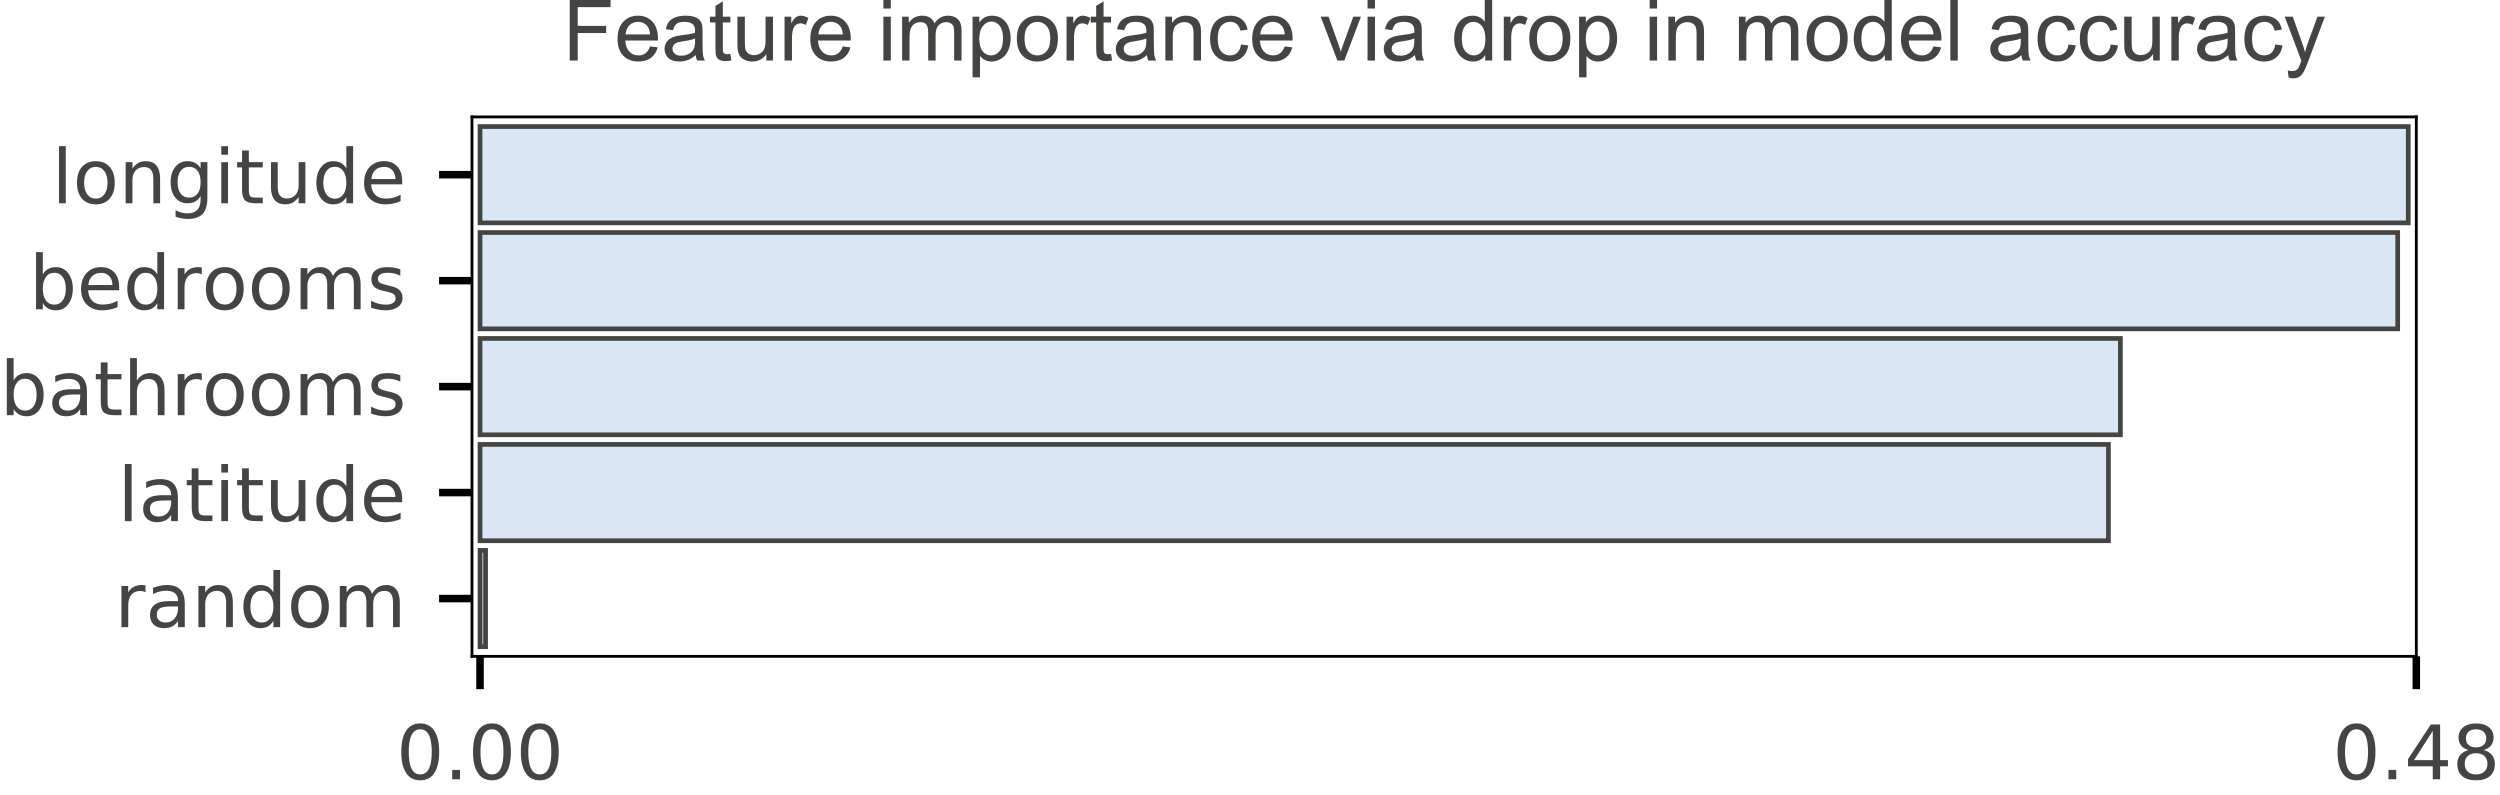
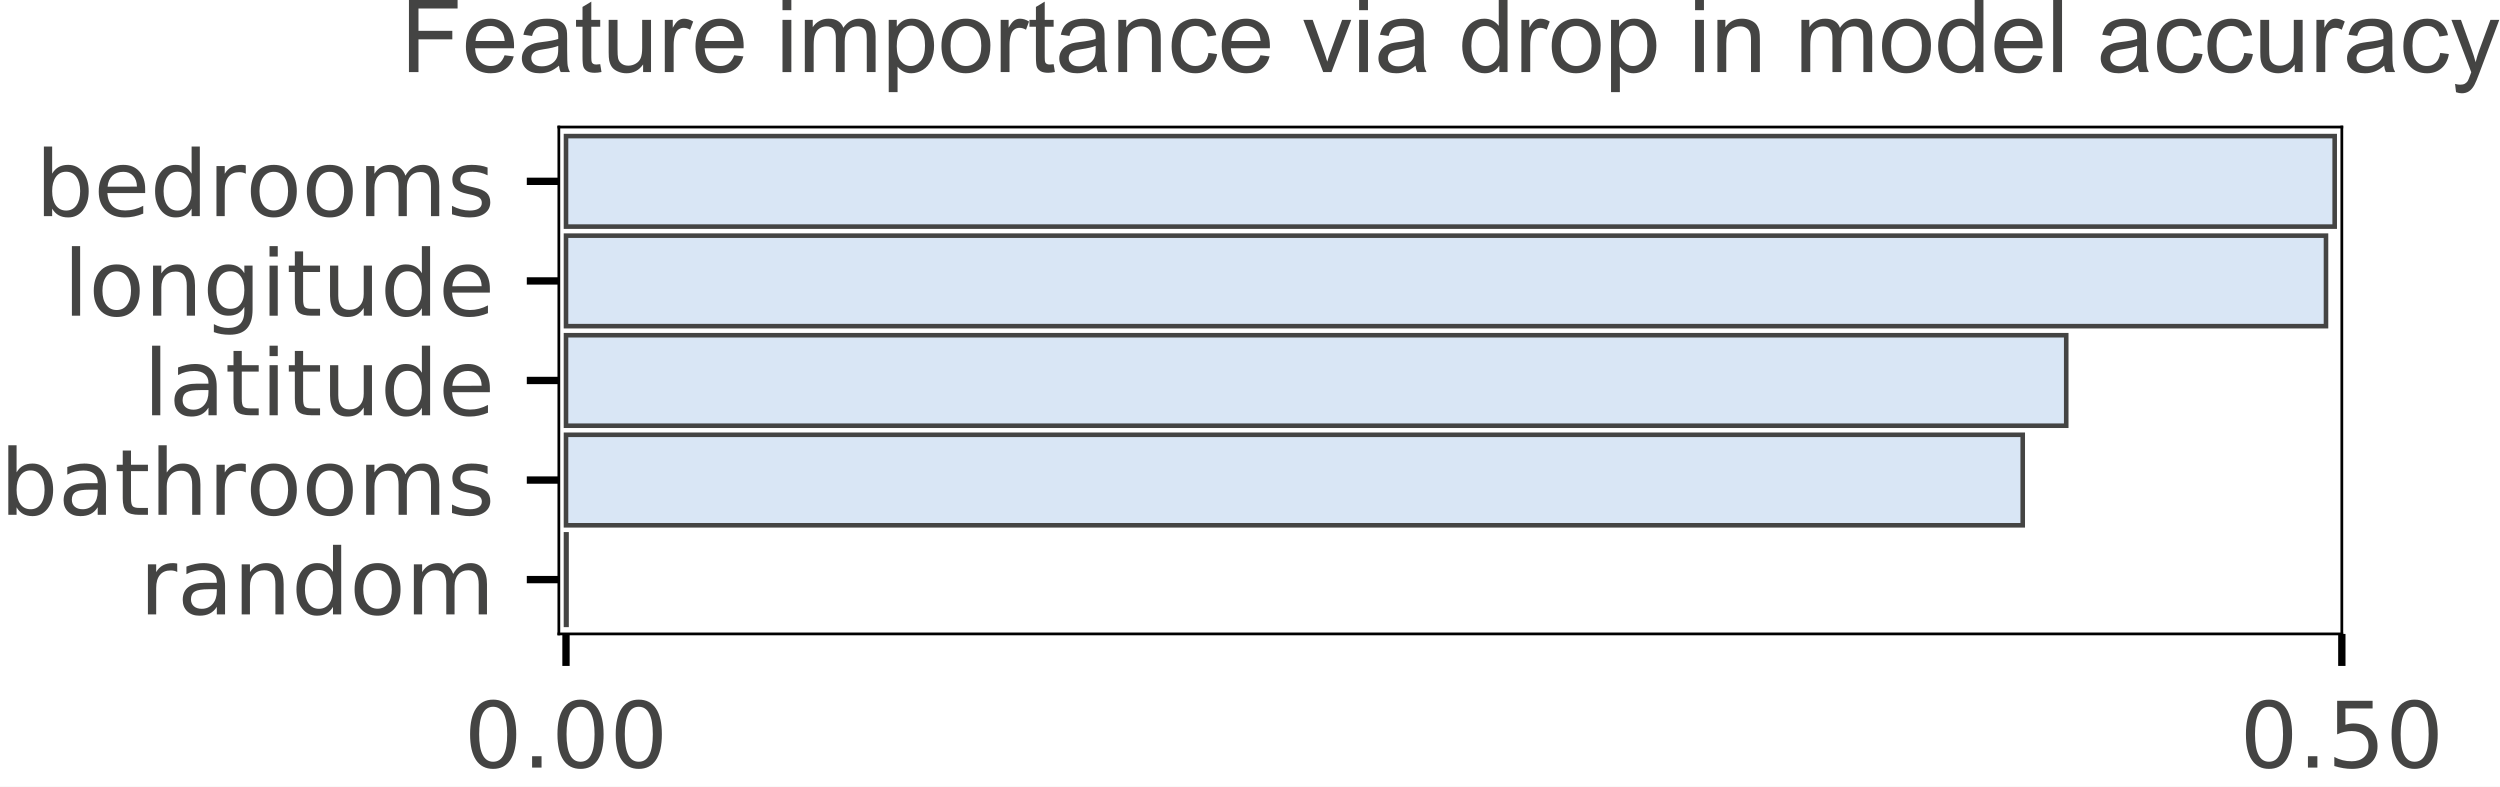
- <svg xmlns="http://www.w3.org/2000/svg" xmlns:xlink="http://www.w3.org/1999/xlink" height="84.585pt" version="1.1" viewBox="0 0 266.03 84.585" width="266.03pt">
+ <svg xmlns="http://www.w3.org/2000/svg" xmlns:xlink="http://www.w3.org/1999/xlink" height="85.905pt" version="1.1" viewBox="0 0 273.015 85.905" width="273.015pt">
  <defs>
    <style type="text/css">
*{stroke-linecap:butt;stroke-linejoin:round;}
  </style>
  </defs>
  <g id="figure_1">
    <g id="patch_1">
-       <path d="M 0 84.585  L 266.03 84.585  L 266.03 0  L 0 0  z " style="fill:#ffffff;" />
+       <path d="M 0 85.905  L 273.015 85.905  L 273.015 0  L 0 0  z " style="fill:#ffffff;" />
    </g>
    <g id="axes_1">
      <g id="patch_2">
-         <path d="M 50.224 69.842  L 257.124 69.842  L 257.124 12.442  L 50.224 12.442  z " style="fill:#ffffff;" />
+         <path d="M 61.03 69.227  L 255.742 69.227  L 255.742 13.874  L 61.03 13.874  z " style="fill:#ffffff;" />
      </g>
      <g id="patch_3">
-         <path clip-path="url(#pf267e32f66)" d="M 51.081 13.467  L 256.267 13.467  L 256.267 23.717  L 51.081 23.717  z " style="fill:#d9e6f5;stroke:#444443;stroke-linejoin:miter;stroke-width:0.5;" />
+         <path clip-path="url(#p3c079b3d84)" d="M 61.81 14.862  L 254.962 14.862  L 254.962 24.747  L 61.81 24.747  z " style="fill:#d9e6f5;stroke:#444443;stroke-linejoin:miter;stroke-width:0.5;" />
      </g>
      <g id="patch_4">
-         <path clip-path="url(#pf267e32f66)" d="M 51.081 24.742  L 255.143 24.742  L 255.143 34.992  L 51.081 34.992  z " style="fill:#d9e6f5;stroke:#444443;stroke-linejoin:miter;stroke-width:0.5;" />
+         <path clip-path="url(#p3c079b3d84)" d="M 61.81 25.735  L 254.012 25.735  L 254.012 35.619  L 61.81 35.619  z " style="fill:#d9e6f5;stroke:#444443;stroke-linejoin:miter;stroke-width:0.5;" />
      </g>
      <g id="patch_5">
-         <path clip-path="url(#pf267e32f66)" d="M 51.081 36.017  L 225.634 36.017  L 225.634 46.267  L 51.081 46.267  z " style="fill:#d9e6f5;stroke:#444443;stroke-linejoin:miter;stroke-width:0.5;" />
+         <path clip-path="url(#p3c079b3d84)" d="M 61.81 36.608  L 225.644 36.608  L 225.644 46.492  L 61.81 46.492  z " style="fill:#d9e6f5;stroke:#444443;stroke-linejoin:miter;stroke-width:0.5;" />
      </g>
      <g id="patch_6">
-         <path clip-path="url(#pf267e32f66)" d="M 51.081 47.292  L 224.36 47.292  L 224.36 57.542  L 51.081 57.542  z " style="fill:#d9e6f5;stroke:#444443;stroke-linejoin:miter;stroke-width:0.5;" />
+         <path clip-path="url(#p3c079b3d84)" d="M 61.81 47.481  L 220.894 47.481  L 220.894 57.365  L 61.81 57.365  z " style="fill:#d9e6f5;stroke:#444443;stroke-linejoin:miter;stroke-width:0.5;" />
      </g>
      <g id="patch_7">
-         <path clip-path="url(#pf267e32f66)" d="M 51.081 58.567  L 51.67 58.567  L 51.67 68.817  L 51.081 68.817  z " style="fill:#d9e6f5;stroke:#444443;stroke-linejoin:miter;stroke-width:0.5;" />
+         <path clip-path="url(#p3c079b3d84)" d="M 61.81 58.354  L 61.869 58.354  L 61.869 68.238  L 61.81 68.238  z " style="fill:#d9e6f5;stroke:#444443;stroke-linejoin:miter;stroke-width:0.5;" />
      </g>
      <g id="matplotlib.axis_1">
        <g id="xtick_1">
          <g id="line2d_1">
            <defs>
-               <path d="M 0 0  L 0 3.5  " id="m04c30afea3" style="stroke:#000000;stroke-width:0.8;" />
-             </defs>
-             <g>
-               <use style="stroke:#000000;stroke-width:0.8;" x="51.081" xlink:href="#m04c30afea3" y="69.842" />
+               <path d="M 0 0  L 0 3.5  " id="m9d10e21f1d" style="stroke:#000000;stroke-width:0.8;" />
+             </defs>
+             <g>
+               <use style="stroke:#000000;stroke-width:0.8;" x="61.81" xlink:href="#m9d10e21f1d" y="69.227" />
            </g>
          </g>
          <g id="text_1">
            <defs>
              <path d="M 31.781 66.406  Q 24.172 66.406 20.328 58.906  Q 16.5 51.422 16.5 36.375  Q 16.5 21.391 20.328 13.891  Q 24.172 6.391 31.781 6.391  Q 39.453 6.391 43.281 13.891  Q 47.125 21.391 47.125 36.375  Q 47.125 51.422 43.281 58.906  Q 39.453 66.406 31.781 66.406  z M 31.781 74.219  Q 44.047 74.219 50.516 64.516  Q 56.984 54.828 56.984 36.375  Q 56.984 17.969 50.516 8.266  Q 44.047 -1.422 31.781 -1.422  Q 19.531 -1.422 13.062 8.266  Q 6.594 17.969 6.594 36.375  Q 6.594 54.828 13.062 64.516  Q 19.531 74.219 31.781 74.219  z " id="DejaVuSans-30" />
              <path d="M 10.688 12.406  L 21 12.406  L 21 0  L 10.688 0  z " id="DejaVuSans-2e" />
            </defs>
-             <g style="fill:#444443;" transform="translate(42.17435 82.92078)scale(0.08 -0.08)">
+             <g style="fill:#444443;" transform="translate(50.67727 83.82516)scale(0.1 -0.1)">
              <use xlink:href="#DejaVuSans-30" />
              <use x="63.623" xlink:href="#DejaVuSans-2e" />
              <use x="95.41" xlink:href="#DejaVuSans-30" />
              <use x="159.033" xlink:href="#DejaVuSans-30" />
            </g>
          </g>
        </g>
        <g id="xtick_2">
          <g id="line2d_2">
            <g>
-               <use style="stroke:#000000;stroke-width:0.8;" x="257.124" xlink:href="#m04c30afea3" y="69.842" />
+               <use style="stroke:#000000;stroke-width:0.8;" x="255.742" xlink:href="#m9d10e21f1d" y="69.227" />
            </g>
          </g>
          <g id="text_2">
            <defs>
-               <path d="M 37.797 64.312  L 12.891 25.391  L 37.797 25.391  z M 35.203 72.906  L 47.609 72.906  L 47.609 25.391  L 58.016 25.391  L 58.016 17.188  L 47.609 17.188  L 47.609 0  L 37.797 0  L 37.797 17.188  L 4.891 17.188  L 4.891 26.703  z " id="DejaVuSans-34" />
-               <path d="M 31.781 34.625  Q 24.75 34.625 20.719 30.859  Q 16.703 27.094 16.703 20.516  Q 16.703 13.922 20.719 10.156  Q 24.75 6.391 31.781 6.391  Q 38.812 6.391 42.859 10.172  Q 46.922 13.969 46.922 20.516  Q 46.922 27.094 42.891 30.859  Q 38.875 34.625 31.781 34.625  z M 21.922 38.812  Q 15.578 40.375 12.031 44.719  Q 8.5 49.078 8.5 55.328  Q 8.5 64.062 14.719 69.141  Q 20.953 74.219 31.781 74.219  Q 42.672 74.219 48.875 69.141  Q 55.078 64.062 55.078 55.328  Q 55.078 49.078 51.531 44.719  Q 48 40.375 41.703 38.812  Q 48.828 37.156 52.797 32.312  Q 56.781 27.484 56.781 20.516  Q 56.781 9.906 50.312 4.234  Q 43.844 -1.422 31.781 -1.422  Q 19.734 -1.422 13.25 4.234  Q 6.781 9.906 6.781 20.516  Q 6.781 27.484 10.781 32.312  Q 14.797 37.156 21.922 38.812  z M 18.312 54.391  Q 18.312 48.734 21.844 45.562  Q 25.391 42.391 31.781 42.391  Q 38.141 42.391 41.719 45.562  Q 45.312 48.734 45.312 54.391  Q 45.312 60.062 41.719 63.234  Q 38.141 66.406 31.781 66.406  Q 25.391 66.406 21.844 63.234  Q 18.312 60.062 18.312 54.391  z " id="DejaVuSans-38" />
-             </defs>
-             <g style="fill:#444443;" transform="translate(248.2175 82.92078)scale(0.08 -0.08)">
+               <path d="M 10.797 72.906  L 49.516 72.906  L 49.516 64.594  L 19.828 64.594  L 19.828 46.734  Q 21.969 47.469 24.109 47.828  Q 26.266 48.188 28.422 48.188  Q 40.625 48.188 47.75 41.5  Q 54.891 34.812 54.891 23.391  Q 54.891 11.625 47.562 5.094  Q 40.234 -1.422 26.906 -1.422  Q 22.312 -1.422 17.547 -0.641  Q 12.797 0.141 7.719 1.703  L 7.719 11.625  Q 12.109 9.234 16.797 8.062  Q 21.484 6.891 26.703 6.891  Q 35.156 6.891 40.078 11.328  Q 45.016 15.766 45.016 23.391  Q 45.016 31 40.078 35.438  Q 35.156 39.891 26.703 39.891  Q 22.75 39.891 18.812 39.016  Q 14.891 38.141 10.797 36.281  z " id="DejaVuSans-35" />
+             </defs>
+             <g style="fill:#444443;" transform="translate(244.6094 83.82516)scale(0.1 -0.1)">
              <use xlink:href="#DejaVuSans-30" />
              <use x="63.623" xlink:href="#DejaVuSans-2e" />
-               <use x="95.41" xlink:href="#DejaVuSans-34" />
-               <use x="159.033" xlink:href="#DejaVuSans-38" />
+               <use x="95.41" xlink:href="#DejaVuSans-35" />
+               <use x="159.033" xlink:href="#DejaVuSans-30" />
            </g>
          </g>
        </g>
      </g>
      <g id="matplotlib.axis_2">
        <g id="ytick_1">
          <g id="line2d_3">
            <defs>
-               <path d="M 0 0  L -3.5 0  " id="m48cdf375ab" style="stroke:#000000;stroke-width:0.8;" />
-             </defs>
-             <g>
-               <use style="stroke:#000000;stroke-width:0.8;" x="50.224" xlink:href="#m48cdf375ab" y="18.592" />
+               <path d="M 0 0  L -3.5 0  " id="m71959b081b" style="stroke:#000000;stroke-width:0.8;" />
+             </defs>
+             <g>
+               <use style="stroke:#000000;stroke-width:0.8;" x="61.03" xlink:href="#m71959b081b" y="19.804" />
            </g>
          </g>
          <g id="text_3">
            <defs>
+               <path d="M 48.688 27.297  Q 48.688 37.203 44.609 42.844  Q 40.531 48.484 33.406 48.484  Q 26.266 48.484 22.188 42.844  Q 18.109 37.203 18.109 27.297  Q 18.109 17.391 22.188 11.75  Q 26.266 6.109 33.406 6.109  Q 40.531 6.109 44.609 11.75  Q 48.688 17.391 48.688 27.297  z M 18.109 46.391  Q 20.953 51.266 25.266 53.625  Q 29.594 56 35.594 56  Q 45.562 56 51.781 48.094  Q 58.016 40.188 58.016 27.297  Q 58.016 14.406 51.781 6.484  Q 45.562 -1.422 35.594 -1.422  Q 29.594 -1.422 25.266 0.953  Q 20.953 3.328 18.109 8.203  L 18.109 0  L 9.078 0  L 9.078 75.984  L 18.109 75.984  z " id="DejaVuSans-62" />
+               <path d="M 56.203 29.594  L 56.203 25.203  L 14.891 25.203  Q 15.484 15.922 20.484 11.062  Q 25.484 6.203 34.422 6.203  Q 39.594 6.203 44.453 7.469  Q 49.312 8.734 54.109 11.281  L 54.109 2.781  Q 49.266 0.734 44.188 -0.344  Q 39.109 -1.422 33.891 -1.422  Q 20.797 -1.422 13.156 6.188  Q 5.516 13.812 5.516 26.812  Q 5.516 40.234 12.766 48.109  Q 20.016 56 32.328 56  Q 43.359 56 49.781 48.891  Q 56.203 41.797 56.203 29.594  z M 47.219 32.234  Q 47.125 39.594 43.094 43.984  Q 39.062 48.391 32.422 48.391  Q 24.906 48.391 20.391 44.141  Q 15.875 39.891 15.188 32.172  z " id="DejaVuSans-65" />
+               <path d="M 45.406 46.391  L 45.406 75.984  L 54.391 75.984  L 54.391 0  L 45.406 0  L 45.406 8.203  Q 42.578 3.328 38.25 0.953  Q 33.938 -1.422 27.875 -1.422  Q 17.969 -1.422 11.734 6.484  Q 5.516 14.406 5.516 27.297  Q 5.516 40.188 11.734 48.094  Q 17.969 56 27.875 56  Q 33.938 56 38.25 53.625  Q 42.578 51.266 45.406 46.391  z M 14.797 27.297  Q 14.797 17.391 18.875 11.75  Q 22.953 6.109 30.078 6.109  Q 37.203 6.109 41.297 11.75  Q 45.406 17.391 45.406 27.297  Q 45.406 37.203 41.297 42.844  Q 37.203 48.484 30.078 48.484  Q 22.953 48.484 18.875 42.844  Q 14.797 37.203 14.797 27.297  z " id="DejaVuSans-64" />
+               <path d="M 41.109 46.297  Q 39.594 47.172 37.812 47.578  Q 36.031 48 33.891 48  Q 26.266 48 22.188 43.047  Q 18.109 38.094 18.109 28.812  L 18.109 0  L 9.078 0  L 9.078 54.688  L 18.109 54.688  L 18.109 46.188  Q 20.953 51.172 25.484 53.578  Q 30.031 56 36.531 56  Q 37.453 56 38.578 55.875  Q 39.703 55.766 41.062 55.516  z " id="DejaVuSans-72" />
+               <path d="M 30.609 48.391  Q 23.391 48.391 19.188 42.75  Q 14.984 37.109 14.984 27.297  Q 14.984 17.484 19.156 11.844  Q 23.344 6.203 30.609 6.203  Q 37.797 6.203 41.984 11.859  Q 46.188 17.531 46.188 27.297  Q 46.188 37.016 41.984 42.703  Q 37.797 48.391 30.609 48.391  z M 30.609 56  Q 42.328 56 49.016 48.375  Q 55.719 40.766 55.719 27.297  Q 55.719 13.875 49.016 6.219  Q 42.328 -1.422 30.609 -1.422  Q 18.844 -1.422 12.172 6.219  Q 5.516 13.875 5.516 27.297  Q 5.516 40.766 12.172 48.375  Q 18.844 56 30.609 56  z " id="DejaVuSans-6f" />
+               <path d="M 52 44.188  Q 55.375 50.25 60.062 53.125  Q 64.75 56 71.094 56  Q 79.641 56 84.281 50.016  Q 88.922 44.047 88.922 33.016  L 88.922 0  L 79.891 0  L 79.891 32.719  Q 79.891 40.578 77.094 44.375  Q 74.312 48.188 68.609 48.188  Q 61.625 48.188 57.562 43.547  Q 53.516 38.922 53.516 30.906  L 53.516 0  L 44.484 0  L 44.484 32.719  Q 44.484 40.625 41.703 44.406  Q 38.922 48.188 33.109 48.188  Q 26.219 48.188 22.156 43.531  Q 18.109 38.875 18.109 30.906  L 18.109 0  L 9.078 0  L 9.078 54.688  L 18.109 54.688  L 18.109 46.188  Q 21.188 51.219 25.484 53.609  Q 29.781 56 35.688 56  Q 41.656 56 45.828 52.969  Q 50 49.953 52 44.188  z " id="DejaVuSans-6d" />
+               <path d="M 44.281 53.078  L 44.281 44.578  Q 40.484 46.531 36.375 47.5  Q 32.281 48.484 27.875 48.484  Q 21.188 48.484 17.844 46.438  Q 14.5 44.391 14.5 40.281  Q 14.5 37.156 16.891 35.375  Q 19.281 33.594 26.516 31.984  L 29.594 31.297  Q 39.156 29.25 43.188 25.516  Q 47.219 21.781 47.219 15.094  Q 47.219 7.469 41.188 3.016  Q 35.156 -1.422 24.609 -1.422  Q 20.219 -1.422 15.453 -0.562  Q 10.688 0.297 5.422 2  L 5.422 11.281  Q 10.406 8.688 15.234 7.391  Q 20.062 6.109 24.812 6.109  Q 31.156 6.109 34.562 8.281  Q 37.984 10.453 37.984 14.406  Q 37.984 18.062 35.516 20.016  Q 33.062 21.969 24.703 23.781  L 21.578 24.516  Q 13.234 26.266 9.516 29.906  Q 5.812 33.547 5.812 39.891  Q 5.812 47.609 11.281 51.797  Q 16.75 56 26.812 56  Q 31.781 56 36.172 55.266  Q 40.578 54.547 44.281 53.078  z " id="DejaVuSans-73" />
+             </defs>
+             <g style="fill:#444443;" transform="translate(3.884375 23.6035)scale(0.1 -0.1)">
+               <use xlink:href="#DejaVuSans-62" />
+               <use x="63.477" xlink:href="#DejaVuSans-65" />
+               <use x="125" xlink:href="#DejaVuSans-64" />
+               <use x="188.477" xlink:href="#DejaVuSans-72" />
+               <use x="229.559" xlink:href="#DejaVuSans-6f" />
+               <use x="290.74" xlink:href="#DejaVuSans-6f" />
+               <use x="351.922" xlink:href="#DejaVuSans-6d" />
+               <use x="449.334" xlink:href="#DejaVuSans-73" />
+             </g>
+           </g>
+         </g>
+         <g id="ytick_2">
+           <g id="line2d_4">
+             <g>
+               <use style="stroke:#000000;stroke-width:0.8;" x="61.03" xlink:href="#m71959b081b" y="30.677" />
+             </g>
+           </g>
+           <g id="text_4">
+             <defs>
              <path d="M 9.422 75.984  L 18.406 75.984  L 18.406 0  L 9.422 0  z " id="DejaVuSans-6c" />
-               <path d="M 30.609 48.391  Q 23.391 48.391 19.188 42.75  Q 14.984 37.109 14.984 27.297  Q 14.984 17.484 19.156 11.844  Q 23.344 6.203 30.609 6.203  Q 37.797 6.203 41.984 11.859  Q 46.188 17.531 46.188 27.297  Q 46.188 37.016 41.984 42.703  Q 37.797 48.391 30.609 48.391  z M 30.609 56  Q 42.328 56 49.016 48.375  Q 55.719 40.766 55.719 27.297  Q 55.719 13.875 49.016 6.219  Q 42.328 -1.422 30.609 -1.422  Q 18.844 -1.422 12.172 6.219  Q 5.516 13.875 5.516 27.297  Q 5.516 40.766 12.172 48.375  Q 18.844 56 30.609 56  z " id="DejaVuSans-6f" />
              <path d="M 54.891 33.016  L 54.891 0  L 45.906 0  L 45.906 32.719  Q 45.906 40.484 42.875 44.328  Q 39.844 48.188 33.797 48.188  Q 26.516 48.188 22.312 43.547  Q 18.109 38.922 18.109 30.906  L 18.109 0  L 9.078 0  L 9.078 54.688  L 18.109 54.688  L 18.109 46.188  Q 21.344 51.125 25.703 53.562  Q 30.078 56 35.797 56  Q 45.219 56 50.047 50.172  Q 54.891 44.344 54.891 33.016  z " id="DejaVuSans-6e" />
              <path d="M 45.406 27.984  Q 45.406 37.75 41.375 43.109  Q 37.359 48.484 30.078 48.484  Q 22.859 48.484 18.828 43.109  Q 14.797 37.75 14.797 27.984  Q 14.797 18.266 18.828 12.891  Q 22.859 7.516 30.078 7.516  Q 37.359 7.516 41.375 12.891  Q 45.406 18.266 45.406 27.984  z M 54.391 6.781  Q 54.391 -7.172 48.188 -13.984  Q 42 -20.797 29.203 -20.797  Q 24.469 -20.797 20.266 -20.094  Q 16.062 -19.391 12.109 -17.922  L 12.109 -9.188  Q 16.062 -11.328 19.922 -12.344  Q 23.781 -13.375 27.781 -13.375  Q 36.625 -13.375 41.016 -8.766  Q 45.406 -4.156 45.406 5.172  L 45.406 9.625  Q 42.625 4.781 38.281 2.391  Q 33.938 0 27.875 0  Q 17.828 0 11.672 7.656  Q 5.516 15.328 5.516 27.984  Q 5.516 40.672 11.672 48.328  Q 17.828 56 27.875 56  Q 33.938 56 38.281 53.609  Q 42.625 51.219 45.406 46.391  L 45.406 54.688  L 54.391 54.688  z " id="DejaVuSans-67" />
              <path d="M 9.422 54.688  L 18.406 54.688  L 18.406 0  L 9.422 0  z M 9.422 75.984  L 18.406 75.984  L 18.406 64.594  L 9.422 64.594  z " id="DejaVuSans-69" />
              <path d="M 18.312 70.219  L 18.312 54.688  L 36.812 54.688  L 36.812 47.703  L 18.312 47.703  L 18.312 18.016  Q 18.312 11.328 20.141 9.422  Q 21.969 7.516 27.594 7.516  L 36.812 7.516  L 36.812 0  L 27.594 0  Q 17.188 0 13.234 3.875  Q 9.281 7.766 9.281 18.016  L 9.281 47.703  L 2.688 47.703  L 2.688 54.688  L 9.281 54.688  L 9.281 70.219  z " id="DejaVuSans-74" />
              <path d="M 8.5 21.578  L 8.5 54.688  L 17.484 54.688  L 17.484 21.922  Q 17.484 14.156 20.5 10.266  Q 23.531 6.391 29.594 6.391  Q 36.859 6.391 41.078 11.031  Q 45.312 15.672 45.312 23.688  L 45.312 54.688  L 54.297 54.688  L 54.297 0  L 45.312 0  L 45.312 8.406  Q 42.047 3.422 37.719 1  Q 33.406 -1.422 27.688 -1.422  Q 18.266 -1.422 13.375 4.438  Q 8.5 10.297 8.5 21.578  z M 31.109 56  z " id="DejaVuSans-75" />
-               <path d="M 45.406 46.391  L 45.406 75.984  L 54.391 75.984  L 54.391 0  L 45.406 0  L 45.406 8.203  Q 42.578 3.328 38.25 0.953  Q 33.938 -1.422 27.875 -1.422  Q 17.969 -1.422 11.734 6.484  Q 5.516 14.406 5.516 27.297  Q 5.516 40.188 11.734 48.094  Q 17.969 56 27.875 56  Q 33.938 56 38.25 53.625  Q 42.578 51.266 45.406 46.391  z M 14.797 27.297  Q 14.797 17.391 18.875 11.75  Q 22.953 6.109 30.078 6.109  Q 37.203 6.109 41.297 11.75  Q 45.406 17.391 45.406 27.297  Q 45.406 37.203 41.297 42.844  Q 37.203 48.484 30.078 48.484  Q 22.953 48.484 18.875 42.844  Q 14.797 37.203 14.797 27.297  z " id="DejaVuSans-64" />
-               <path d="M 56.203 29.594  L 56.203 25.203  L 14.891 25.203  Q 15.484 15.922 20.484 11.062  Q 25.484 6.203 34.422 6.203  Q 39.594 6.203 44.453 7.469  Q 49.312 8.734 54.109 11.281  L 54.109 2.781  Q 49.266 0.734 44.188 -0.344  Q 39.109 -1.422 33.891 -1.422  Q 20.797 -1.422 13.156 6.188  Q 5.516 13.812 5.516 26.812  Q 5.516 40.234 12.766 48.109  Q 20.016 56 32.328 56  Q 43.359 56 49.781 48.891  Q 56.203 41.797 56.203 29.594  z M 47.219 32.234  Q 47.125 39.594 43.094 43.984  Q 39.062 48.391 32.422 48.391  Q 24.906 48.391 20.391 44.141  Q 15.875 39.891 15.188 32.172  z " id="DejaVuSans-65" />
-             </defs>
-             <g style="fill:#444443;" transform="translate(5.5275 21.63141)scale(0.08 -0.08)">
+             </defs>
+             <g style="fill:#444443;" transform="translate(6.909375 34.47644)scale(0.1 -0.1)">
              <use xlink:href="#DejaVuSans-6c" />
              <use x="27.783" xlink:href="#DejaVuSans-6f" />
              <use x="88.965" xlink:href="#DejaVuSans-6e" />
              <use x="152.344" xlink:href="#DejaVuSans-67" />
              <use x="215.82" xlink:href="#DejaVuSans-69" />
              <use x="243.604" xlink:href="#DejaVuSans-74" />
              <use x="282.812" xlink:href="#DejaVuSans-75" />
              <use x="346.191" xlink:href="#DejaVuSans-64" />
              <use x="409.668" xlink:href="#DejaVuSans-65" />
            </g>
          </g>
        </g>
-         <g id="ytick_2">
-           <g id="line2d_4">
-             <g>
-               <use style="stroke:#000000;stroke-width:0.8;" x="50.224" xlink:href="#m48cdf375ab" y="29.867" />
-             </g>
-           </g>
-           <g id="text_4">
-             <defs>
-               <path d="M 48.688 27.297  Q 48.688 37.203 44.609 42.844  Q 40.531 48.484 33.406 48.484  Q 26.266 48.484 22.188 42.844  Q 18.109 37.203 18.109 27.297  Q 18.109 17.391 22.188 11.75  Q 26.266 6.109 33.406 6.109  Q 40.531 6.109 44.609 11.75  Q 48.688 17.391 48.688 27.297  z M 18.109 46.391  Q 20.953 51.266 25.266 53.625  Q 29.594 56 35.594 56  Q 45.562 56 51.781 48.094  Q 58.016 40.188 58.016 27.297  Q 58.016 14.406 51.781 6.484  Q 45.562 -1.422 35.594 -1.422  Q 29.594 -1.422 25.266 0.953  Q 20.953 3.328 18.109 8.203  L 18.109 0  L 9.078 0  L 9.078 75.984  L 18.109 75.984  z " id="DejaVuSans-62" />
-               <path d="M 41.109 46.297  Q 39.594 47.172 37.812 47.578  Q 36.031 48 33.891 48  Q 26.266 48 22.188 43.047  Q 18.109 38.094 18.109 28.812  L 18.109 0  L 9.078 0  L 9.078 54.688  L 18.109 54.688  L 18.109 46.188  Q 20.953 51.172 25.484 53.578  Q 30.031 56 36.531 56  Q 37.453 56 38.578 55.875  Q 39.703 55.766 41.062 55.516  z " id="DejaVuSans-72" />
-               <path d="M 52 44.188  Q 55.375 50.25 60.062 53.125  Q 64.75 56 71.094 56  Q 79.641 56 84.281 50.016  Q 88.922 44.047 88.922 33.016  L 88.922 0  L 79.891 0  L 79.891 32.719  Q 79.891 40.578 77.094 44.375  Q 74.312 48.188 68.609 48.188  Q 61.625 48.188 57.562 43.547  Q 53.516 38.922 53.516 30.906  L 53.516 0  L 44.484 0  L 44.484 32.719  Q 44.484 40.625 41.703 44.406  Q 38.922 48.188 33.109 48.188  Q 26.219 48.188 22.156 43.531  Q 18.109 38.875 18.109 30.906  L 18.109 0  L 9.078 0  L 9.078 54.688  L 18.109 54.688  L 18.109 46.188  Q 21.188 51.219 25.484 53.609  Q 29.781 56 35.688 56  Q 41.656 56 45.828 52.969  Q 50 49.953 52 44.188  z " id="DejaVuSans-6d" />
-               <path d="M 44.281 53.078  L 44.281 44.578  Q 40.484 46.531 36.375 47.5  Q 32.281 48.484 27.875 48.484  Q 21.188 48.484 17.844 46.438  Q 14.5 44.391 14.5 40.281  Q 14.5 37.156 16.891 35.375  Q 19.281 33.594 26.516 31.984  L 29.594 31.297  Q 39.156 29.25 43.188 25.516  Q 47.219 21.781 47.219 15.094  Q 47.219 7.469 41.188 3.016  Q 35.156 -1.422 24.609 -1.422  Q 20.219 -1.422 15.453 -0.562  Q 10.688 0.297 5.422 2  L 5.422 11.281  Q 10.406 8.688 15.234 7.391  Q 20.062 6.109 24.812 6.109  Q 31.156 6.109 34.562 8.281  Q 37.984 10.453 37.984 14.406  Q 37.984 18.062 35.516 20.016  Q 33.062 21.969 24.703 23.781  L 21.578 24.516  Q 13.234 26.266 9.516 29.906  Q 5.812 33.547 5.812 39.891  Q 5.812 47.609 11.281 51.797  Q 16.75 56 26.812 56  Q 31.781 56 36.172 55.266  Q 40.578 54.547 44.281 53.078  z " id="DejaVuSans-73" />
-             </defs>
-             <g style="fill:#444443;" transform="translate(3.1075 32.90641)scale(0.08 -0.08)">
-               <use xlink:href="#DejaVuSans-62" />
-               <use x="63.477" xlink:href="#DejaVuSans-65" />
-               <use x="125" xlink:href="#DejaVuSans-64" />
-               <use x="188.477" xlink:href="#DejaVuSans-72" />
-               <use x="229.559" xlink:href="#DejaVuSans-6f" />
-               <use x="290.74" xlink:href="#DejaVuSans-6f" />
-               <use x="351.922" xlink:href="#DejaVuSans-6d" />
-               <use x="449.334" xlink:href="#DejaVuSans-73" />
-             </g>
-           </g>
-         </g>
        <g id="ytick_3">
          <g id="line2d_5">
            <g>
-               <use style="stroke:#000000;stroke-width:0.8;" x="50.224" xlink:href="#m48cdf375ab" y="41.142" />
+               <use style="stroke:#000000;stroke-width:0.8;" x="61.03" xlink:href="#m71959b081b" y="41.55" />
            </g>
          </g>
          <g id="text_5">
            <defs>
              <path d="M 34.281 27.484  Q 23.391 27.484 19.188 25  Q 14.984 22.516 14.984 16.5  Q 14.984 11.719 18.141 8.906  Q 21.297 6.109 26.703 6.109  Q 34.188 6.109 38.703 11.406  Q 43.219 16.703 43.219 25.484  L 43.219 27.484  z M 52.203 31.203  L 52.203 0  L 43.219 0  L 43.219 8.297  Q 40.141 3.328 35.547 0.953  Q 30.953 -1.422 24.312 -1.422  Q 15.922 -1.422 10.953 3.297  Q 6 8.016 6 15.922  Q 6 25.141 12.172 29.828  Q 18.359 34.516 30.609 34.516  L 43.219 34.516  L 43.219 35.406  Q 43.219 41.609 39.141 45  Q 35.062 48.391 27.688 48.391  Q 23 48.391 18.547 47.266  Q 14.109 46.141 10.016 43.891  L 10.016 52.203  Q 14.938 54.109 19.578 55.047  Q 24.219 56 28.609 56  Q 40.484 56 46.344 49.844  Q 52.203 43.703 52.203 31.203  z " id="DejaVuSans-61" />
+             </defs>
+             <g style="fill:#444443;" transform="translate(15.66563 45.34938)scale(0.1 -0.1)">
+               <use xlink:href="#DejaVuSans-6c" />
+               <use x="27.783" xlink:href="#DejaVuSans-61" />
+               <use x="89.062" xlink:href="#DejaVuSans-74" />
+               <use x="128.271" xlink:href="#DejaVuSans-69" />
+               <use x="156.055" xlink:href="#DejaVuSans-74" />
+               <use x="195.264" xlink:href="#DejaVuSans-75" />
+               <use x="258.643" xlink:href="#DejaVuSans-64" />
+               <use x="322.119" xlink:href="#DejaVuSans-65" />
+             </g>
+           </g>
+         </g>
+         <g id="ytick_4">
+           <g id="line2d_6">
+             <g>
+               <use style="stroke:#000000;stroke-width:0.8;" x="61.03" xlink:href="#m71959b081b" y="52.423" />
+             </g>
+           </g>
+           <g id="text_6">
+             <defs>
              <path d="M 54.891 33.016  L 54.891 0  L 45.906 0  L 45.906 32.719  Q 45.906 40.484 42.875 44.328  Q 39.844 48.188 33.797 48.188  Q 26.516 48.188 22.312 43.547  Q 18.109 38.922 18.109 30.906  L 18.109 0  L 9.078 0  L 9.078 75.984  L 18.109 75.984  L 18.109 46.188  Q 21.344 51.125 25.703 53.562  Q 30.078 56 35.797 56  Q 45.219 56 50.047 50.172  Q 54.891 44.344 54.891 33.016  z " id="DejaVuSans-68" />
            </defs>
-             <g style="fill:#444443;" transform="translate(0 44.18141)scale(0.08 -0.08)">
+             <g style="fill:#444443;" transform="translate(0 56.22231)scale(0.1 -0.1)">
              <use xlink:href="#DejaVuSans-62" />
              <use x="63.477" xlink:href="#DejaVuSans-61" />
              <use x="124.756" xlink:href="#DejaVuSans-74" />
              <use x="163.965" xlink:href="#DejaVuSans-68" />
              <use x="227.344" xlink:href="#DejaVuSans-72" />
              <use x="268.426" xlink:href="#DejaVuSans-6f" />
              <use x="329.607" xlink:href="#DejaVuSans-6f" />
              <use x="390.789" xlink:href="#DejaVuSans-6d" />
              <use x="488.201" xlink:href="#DejaVuSans-73" />
            </g>
          </g>
        </g>
-         <g id="ytick_4">
-           <g id="line2d_6">
-             <g>
-               <use style="stroke:#000000;stroke-width:0.8;" x="50.224" xlink:href="#m48cdf375ab" y="52.417" />
-             </g>
-           </g>
-           <g id="text_6">
-             <g style="fill:#444443;" transform="translate(12.5325 55.45641)scale(0.08 -0.08)">
-               <use xlink:href="#DejaVuSans-6c" />
-               <use x="27.783" xlink:href="#DejaVuSans-61" />
-               <use x="89.062" xlink:href="#DejaVuSans-74" />
-               <use x="128.271" xlink:href="#DejaVuSans-69" />
-               <use x="156.055" xlink:href="#DejaVuSans-74" />
-               <use x="195.264" xlink:href="#DejaVuSans-75" />
-               <use x="258.643" xlink:href="#DejaVuSans-64" />
-               <use x="322.119" xlink:href="#DejaVuSans-65" />
-             </g>
-           </g>
-         </g>
        <g id="ytick_5">
          <g id="line2d_7">
            <g>
-               <use style="stroke:#000000;stroke-width:0.8;" x="50.224" xlink:href="#m48cdf375ab" y="63.692" />
+               <use style="stroke:#000000;stroke-width:0.8;" x="61.03" xlink:href="#m71959b081b" y="63.296" />
            </g>
          </g>
          <g id="text_7">
-             <g style="fill:#444443;" transform="translate(12.19625 66.73141)scale(0.08 -0.08)">
+             <g style="fill:#444443;" transform="translate(15.24531 67.09525)scale(0.1 -0.1)">
              <use xlink:href="#DejaVuSans-72" />
              <use x="41.113" xlink:href="#DejaVuSans-61" />
              <use x="102.393" xlink:href="#DejaVuSans-6e" />
              <use x="165.771" xlink:href="#DejaVuSans-64" />
              <use x="229.248" xlink:href="#DejaVuSans-6f" />
              <use x="290.43" xlink:href="#DejaVuSans-6d" />
            </g>
          </g>
        </g>
      </g>
      <g id="patch_8">
-         <path d="M 50.224 69.842  L 50.224 12.442  " style="fill:none;stroke:#000000;stroke-linecap:square;stroke-linejoin:miter;stroke-width:0.3;" />
+         <path d="M 61.03 69.227  L 61.03 13.874  " style="fill:none;stroke:#000000;stroke-linecap:square;stroke-linejoin:miter;stroke-width:0.3;" />
      </g>
      <g id="patch_9">
-         <path d="M 257.124 69.842  L 257.124 12.442  " style="fill:none;stroke:#000000;stroke-linecap:square;stroke-linejoin:miter;stroke-width:0.3;" />
+         <path d="M 255.742 69.227  L 255.742 13.874  " style="fill:none;stroke:#000000;stroke-linecap:square;stroke-linejoin:miter;stroke-width:0.3;" />
      </g>
      <g id="patch_10">
-         <path d="M 50.224 69.842  L 257.124 69.842  " style="fill:none;stroke:#000000;stroke-linecap:square;stroke-linejoin:miter;stroke-width:0.3;" />
+         <path d="M 61.03 69.227  L 255.742 69.227  " style="fill:none;stroke:#000000;stroke-linecap:square;stroke-linejoin:miter;stroke-width:0.3;" />
      </g>
      <g id="patch_11">
-         <path d="M 50.224 12.442  L 257.124 12.442  " style="fill:none;stroke:#000000;stroke-linecap:square;stroke-linejoin:miter;stroke-width:0.3;" />
+         <path d="M 61.03 13.874  L 255.742 13.874  " style="fill:none;stroke:#000000;stroke-linecap:square;stroke-linejoin:miter;stroke-width:0.3;" />
      </g>
      <g id="text_8">
        <defs>
          <path d="M 8.203 0  L 8.203 71.578  L 56.5 71.578  L 56.5 63.141  L 17.672 63.141  L 17.672 40.969  L 51.266 40.969  L 51.266 32.516  L 17.672 32.516  L 17.672 0  z " id="ArialMT-46" />
          <path d="M 42.094 16.703  L 51.172 15.578  Q 49.031 7.625 43.219 3.219  Q 37.406 -1.172 28.375 -1.172  Q 17 -1.172 10.328 5.828  Q 3.656 12.844 3.656 25.484  Q 3.656 38.578 10.391 45.797  Q 17.141 53.031 27.875 53.031  Q 38.281 53.031 44.875 45.953  Q 51.469 38.875 51.469 26.031  Q 51.469 25.25 51.422 23.688  L 12.75 23.688  Q 13.234 15.141 17.578 10.594  Q 21.922 6.062 28.422 6.062  Q 33.25 6.062 36.672 8.594  Q 40.094 11.141 42.094 16.703  z M 13.234 30.906  L 42.188 30.906  Q 41.609 37.453 38.875 40.719  Q 34.672 45.797 27.984 45.797  Q 21.922 45.797 17.797 41.75  Q 13.672 37.703 13.234 30.906  z " id="ArialMT-65" />
          <path d="M 40.438 6.391  Q 35.547 2.25 31.031 0.531  Q 26.516 -1.172 21.344 -1.172  Q 12.797 -1.172 8.203 3  Q 3.609 7.172 3.609 13.672  Q 3.609 17.484 5.344 20.625  Q 7.078 23.781 9.891 25.688  Q 12.703 27.594 16.219 28.562  Q 18.797 29.25 24.031 29.891  Q 34.672 31.156 39.703 32.906  Q 39.75 34.719 39.75 35.203  Q 39.75 40.578 37.25 42.781  Q 33.891 45.75 27.25 45.75  Q 21.047 45.75 18.094 43.578  Q 15.141 41.406 13.719 35.891  L 5.125 37.062  Q 6.297 42.578 8.984 45.969  Q 11.672 49.359 16.75 51.188  Q 21.828 53.031 28.516 53.031  Q 35.156 53.031 39.297 51.469  Q 43.453 49.906 45.406 47.531  Q 47.359 45.172 48.141 41.547  Q 48.578 39.312 48.578 33.453  L 48.578 21.734  Q 48.578 9.469 49.141 6.219  Q 49.703 2.984 51.375 0  L 42.188 0  Q 40.828 2.734 40.438 6.391  z M 39.703 26.031  Q 34.906 24.078 25.344 22.703  Q 19.922 21.922 17.672 20.938  Q 15.438 19.969 14.203 18.094  Q 12.984 16.219 12.984 13.922  Q 12.984 10.406 15.641 8.062  Q 18.312 5.719 23.438 5.719  Q 28.516 5.719 32.469 7.938  Q 36.422 10.156 38.281 14.016  Q 39.703 17 39.703 22.797  z " id="ArialMT-61" />
          <path d="M 25.781 7.859  L 27.047 0.094  Q 23.344 -0.688 20.406 -0.688  Q 15.625 -0.688 12.984 0.828  Q 10.359 2.344 9.281 4.812  Q 8.203 7.281 8.203 15.188  L 8.203 45.016  L 1.766 45.016  L 1.766 51.859  L 8.203 51.859  L 8.203 64.703  L 16.938 69.969  L 16.938 51.859  L 25.781 51.859  L 25.781 45.016  L 16.938 45.016  L 16.938 14.703  Q 16.938 10.938 17.406 9.859  Q 17.875 8.797 18.922 8.156  Q 19.969 7.516 21.922 7.516  Q 23.391 7.516 25.781 7.859  z " id="ArialMT-74" />
          <path d="M 40.578 0  L 40.578 7.625  Q 34.516 -1.172 24.125 -1.172  Q 19.531 -1.172 15.547 0.578  Q 11.578 2.344 9.641 5  Q 7.719 7.672 6.938 11.531  Q 6.391 14.109 6.391 19.734  L 6.391 51.859  L 15.188 51.859  L 15.188 23.094  Q 15.188 16.219 15.719 13.812  Q 16.547 10.359 19.234 8.375  Q 21.922 6.391 25.875 6.391  Q 29.828 6.391 33.297 8.422  Q 36.766 10.453 38.203 13.938  Q 39.656 17.438 39.656 24.078  L 39.656 51.859  L 48.438 51.859  L 48.438 0  z " id="ArialMT-75" />
          <path d="M 6.5 0  L 6.5 51.859  L 14.406 51.859  L 14.406 44  Q 17.438 49.516 20 51.266  Q 22.562 53.031 25.641 53.031  Q 30.078 53.031 34.672 50.203  L 31.641 42.047  Q 28.422 43.953 25.203 43.953  Q 22.312 43.953 20.016 42.219  Q 17.719 40.484 16.75 37.406  Q 15.281 32.719 15.281 27.156  L 15.281 0  z " id="ArialMT-72" />
          <path id="ArialMT-20" />
          <path d="M 6.641 61.469  L 6.641 71.578  L 15.438 71.578  L 15.438 61.469  z M 6.641 0  L 6.641 51.859  L 15.438 51.859  L 15.438 0  z " id="ArialMT-69" />
          <path d="M 6.594 0  L 6.594 51.859  L 14.453 51.859  L 14.453 44.578  Q 16.891 48.391 20.938 50.703  Q 25 53.031 30.172 53.031  Q 35.938 53.031 39.625 50.641  Q 43.312 48.25 44.828 43.953  Q 50.984 53.031 60.844 53.031  Q 68.562 53.031 72.703 48.75  Q 76.859 44.484 76.859 35.594  L 76.859 0  L 68.109 0  L 68.109 32.672  Q 68.109 37.938 67.25 40.25  Q 66.406 42.578 64.156 43.984  Q 61.922 45.406 58.891 45.406  Q 53.422 45.406 49.797 41.766  Q 46.188 38.141 46.188 30.125  L 46.188 0  L 37.406 0  L 37.406 33.688  Q 37.406 39.547 35.25 42.469  Q 33.109 45.406 28.219 45.406  Q 24.516 45.406 21.359 43.453  Q 18.219 41.5 16.797 37.734  Q 15.375 33.984 15.375 26.906  L 15.375 0  z " id="ArialMT-6d" />
          <path d="M 6.594 -19.875  L 6.594 51.859  L 14.594 51.859  L 14.594 45.125  Q 17.438 49.078 21 51.047  Q 24.562 53.031 29.641 53.031  Q 36.281 53.031 41.359 49.609  Q 46.438 46.188 49.016 39.953  Q 51.609 33.734 51.609 26.312  Q 51.609 18.359 48.75 11.984  Q 45.906 5.609 40.453 2.219  Q 35.016 -1.172 29 -1.172  Q 24.609 -1.172 21.109 0.688  Q 17.625 2.547 15.375 5.375  L 15.375 -19.875  z M 14.547 25.641  Q 14.547 15.625 18.594 10.844  Q 22.656 6.062 28.422 6.062  Q 34.281 6.062 38.453 11.016  Q 42.625 15.969 42.625 26.375  Q 42.625 36.281 38.547 41.203  Q 34.469 46.141 28.812 46.141  Q 23.188 46.141 18.859 40.891  Q 14.547 35.641 14.547 25.641  z " id="ArialMT-70" />
          <path d="M 3.328 25.922  Q 3.328 40.328 11.328 47.266  Q 18.016 53.031 27.641 53.031  Q 38.328 53.031 45.109 46.016  Q 51.906 39.016 51.906 26.656  Q 51.906 16.656 48.906 10.906  Q 45.906 5.172 40.156 2  Q 34.422 -1.172 27.641 -1.172  Q 16.75 -1.172 10.031 5.812  Q 3.328 12.797 3.328 25.922  z M 12.359 25.922  Q 12.359 15.969 16.703 11.016  Q 21.047 6.062 27.641 6.062  Q 34.188 6.062 38.531 11.031  Q 42.875 16.016 42.875 26.219  Q 42.875 35.844 38.5 40.797  Q 34.125 45.75 27.641 45.75  Q 21.047 45.75 16.703 40.812  Q 12.359 35.891 12.359 25.922  z " id="ArialMT-6f" />
          <path d="M 6.594 0  L 6.594 51.859  L 14.5 51.859  L 14.5 44.484  Q 20.219 53.031 31 53.031  Q 35.688 53.031 39.625 51.344  Q 43.562 49.656 45.516 46.922  Q 47.469 44.188 48.25 40.438  Q 48.734 37.984 48.734 31.891  L 48.734 0  L 39.938 0  L 39.938 31.547  Q 39.938 36.922 38.906 39.578  Q 37.891 42.234 35.281 43.812  Q 32.672 45.406 29.156 45.406  Q 23.531 45.406 19.453 41.844  Q 15.375 38.281 15.375 28.328  L 15.375 0  z " id="ArialMT-6e" />
          <path d="M 40.438 19  L 49.078 17.875  Q 47.656 8.938 41.812 3.875  Q 35.984 -1.172 27.484 -1.172  Q 16.844 -1.172 10.375 5.781  Q 3.906 12.75 3.906 25.734  Q 3.906 34.125 6.688 40.422  Q 9.469 46.734 15.156 49.875  Q 20.844 53.031 27.547 53.031  Q 35.984 53.031 41.359 48.75  Q 46.734 44.484 48.25 36.625  L 39.703 35.297  Q 38.484 40.531 35.375 43.156  Q 32.281 45.797 27.875 45.797  Q 21.234 45.797 17.078 41.031  Q 12.938 36.281 12.938 25.984  Q 12.938 15.531 16.938 10.797  Q 20.953 6.062 27.391 6.062  Q 32.562 6.062 36.031 9.234  Q 39.5 12.406 40.438 19  z " id="ArialMT-63" />
          <path d="M 21 0  L 1.266 51.859  L 10.547 51.859  L 21.688 20.797  Q 23.484 15.766 25 10.359  Q 26.172 14.453 28.266 20.219  L 39.797 51.859  L 48.828 51.859  L 29.203 0  z " id="ArialMT-76" />
          <path d="M 40.234 0  L 40.234 6.547  Q 35.297 -1.172 25.734 -1.172  Q 19.531 -1.172 14.328 2.25  Q 9.125 5.672 6.266 11.797  Q 3.422 17.922 3.422 25.875  Q 3.422 33.641 6 39.969  Q 8.594 46.297 13.766 49.656  Q 18.953 53.031 25.344 53.031  Q 30.031 53.031 33.688 51.047  Q 37.359 49.078 39.656 45.906  L 39.656 71.578  L 48.391 71.578  L 48.391 0  z M 12.453 25.875  Q 12.453 15.922 16.641 10.984  Q 20.844 6.062 26.562 6.062  Q 32.328 6.062 36.344 10.766  Q 40.375 15.484 40.375 25.141  Q 40.375 35.797 36.266 40.766  Q 32.172 45.75 26.172 45.75  Q 20.312 45.75 16.375 40.969  Q 12.453 36.188 12.453 25.875  z " id="ArialMT-64" />
          <path d="M 6.391 0  L 6.391 71.578  L 15.188 71.578  L 15.188 0  z " id="ArialMT-6c" />
          <path d="M 6.203 -19.969  L 5.219 -11.719  Q 8.109 -12.5 10.25 -12.5  Q 13.188 -12.5 14.938 -11.516  Q 16.703 -10.547 17.828 -8.797  Q 18.656 -7.469 20.516 -2.25  Q 20.75 -1.516 21.297 -0.094  L 1.609 51.859  L 11.078 51.859  L 21.875 21.828  Q 23.969 16.109 25.641 9.812  Q 27.156 15.875 29.25 21.625  L 40.328 51.859  L 49.125 51.859  L 29.391 -0.875  Q 26.219 -9.422 24.469 -12.641  Q 22.125 -17 19.094 -19.016  Q 16.062 -21.047 11.859 -21.047  Q 9.328 -21.047 6.203 -19.969  z " id="ArialMT-79" />
        </defs>
-         <g style="fill:#444443;" transform="translate(59.88602 6.442031)scale(0.09 -0.09)">
+         <g style="fill:#444443;" transform="translate(43.75648 7.873594)scale(0.11 -0.11)">
          <use xlink:href="#ArialMT-46" />
          <use x="61.084" xlink:href="#ArialMT-65" />
          <use x="116.699" xlink:href="#ArialMT-61" />
          <use x="172.314" xlink:href="#ArialMT-74" />
          <use x="200.098" xlink:href="#ArialMT-75" />
          <use x="255.713" xlink:href="#ArialMT-72" />
          <use x="289.014" xlink:href="#ArialMT-65" />
          <use x="344.629" xlink:href="#ArialMT-20" />
          <use x="372.412" xlink:href="#ArialMT-69" />
          <use x="394.629" xlink:href="#ArialMT-6d" />
          <use x="477.93" xlink:href="#ArialMT-70" />
          <use x="533.545" xlink:href="#ArialMT-6f" />
          <use x="589.16" xlink:href="#ArialMT-72" />
          <use x="622.461" xlink:href="#ArialMT-74" />
          <use x="650.244" xlink:href="#ArialMT-61" />
          <use x="705.859" xlink:href="#ArialMT-6e" />
          <use x="761.475" xlink:href="#ArialMT-63" />
          <use x="811.475" xlink:href="#ArialMT-65" />
          <use x="867.09" xlink:href="#ArialMT-20" />
          <use x="894.873" xlink:href="#ArialMT-76" />
          <use x="944.873" xlink:href="#ArialMT-69" />
          <use x="967.09" xlink:href="#ArialMT-61" />
          <use x="1022.705" xlink:href="#ArialMT-20" />
          <use x="1050.488" xlink:href="#ArialMT-64" />
          <use x="1106.104" xlink:href="#ArialMT-72" />
          <use x="1139.404" xlink:href="#ArialMT-6f" />
          <use x="1195.02" xlink:href="#ArialMT-70" />
          <use x="1250.635" xlink:href="#ArialMT-20" />
          <use x="1278.418" xlink:href="#ArialMT-69" />
          <use x="1300.635" xlink:href="#ArialMT-6e" />
          <use x="1356.25" xlink:href="#ArialMT-20" />
          <use x="1384.033" xlink:href="#ArialMT-6d" />
          <use x="1467.334" xlink:href="#ArialMT-6f" />
          <use x="1522.949" xlink:href="#ArialMT-64" />
          <use x="1578.564" xlink:href="#ArialMT-65" />
          <use x="1634.18" xlink:href="#ArialMT-6c" />
          <use x="1656.396" xlink:href="#ArialMT-20" />
          <use x="1684.18" xlink:href="#ArialMT-61" />
          <use x="1739.795" xlink:href="#ArialMT-63" />
          <use x="1789.795" xlink:href="#ArialMT-63" />
          <use x="1839.795" xlink:href="#ArialMT-75" />
          <use x="1895.41" xlink:href="#ArialMT-72" />
          <use x="1928.711" xlink:href="#ArialMT-61" />
          <use x="1984.326" xlink:href="#ArialMT-63" />
          <use x="2034.326" xlink:href="#ArialMT-79" />
        </g>
      </g>
    </g>
  </g>
  <defs>
-     <clipPath id="pf267e32f66">
-       <rect height="57.4" width="206.9" x="50.224" y="12.442" />
+     <clipPath id="p3c079b3d84">
+       <rect height="55.353" width="194.713" x="61.03" y="13.874" />
    </clipPath>
  </defs>
</svg>
